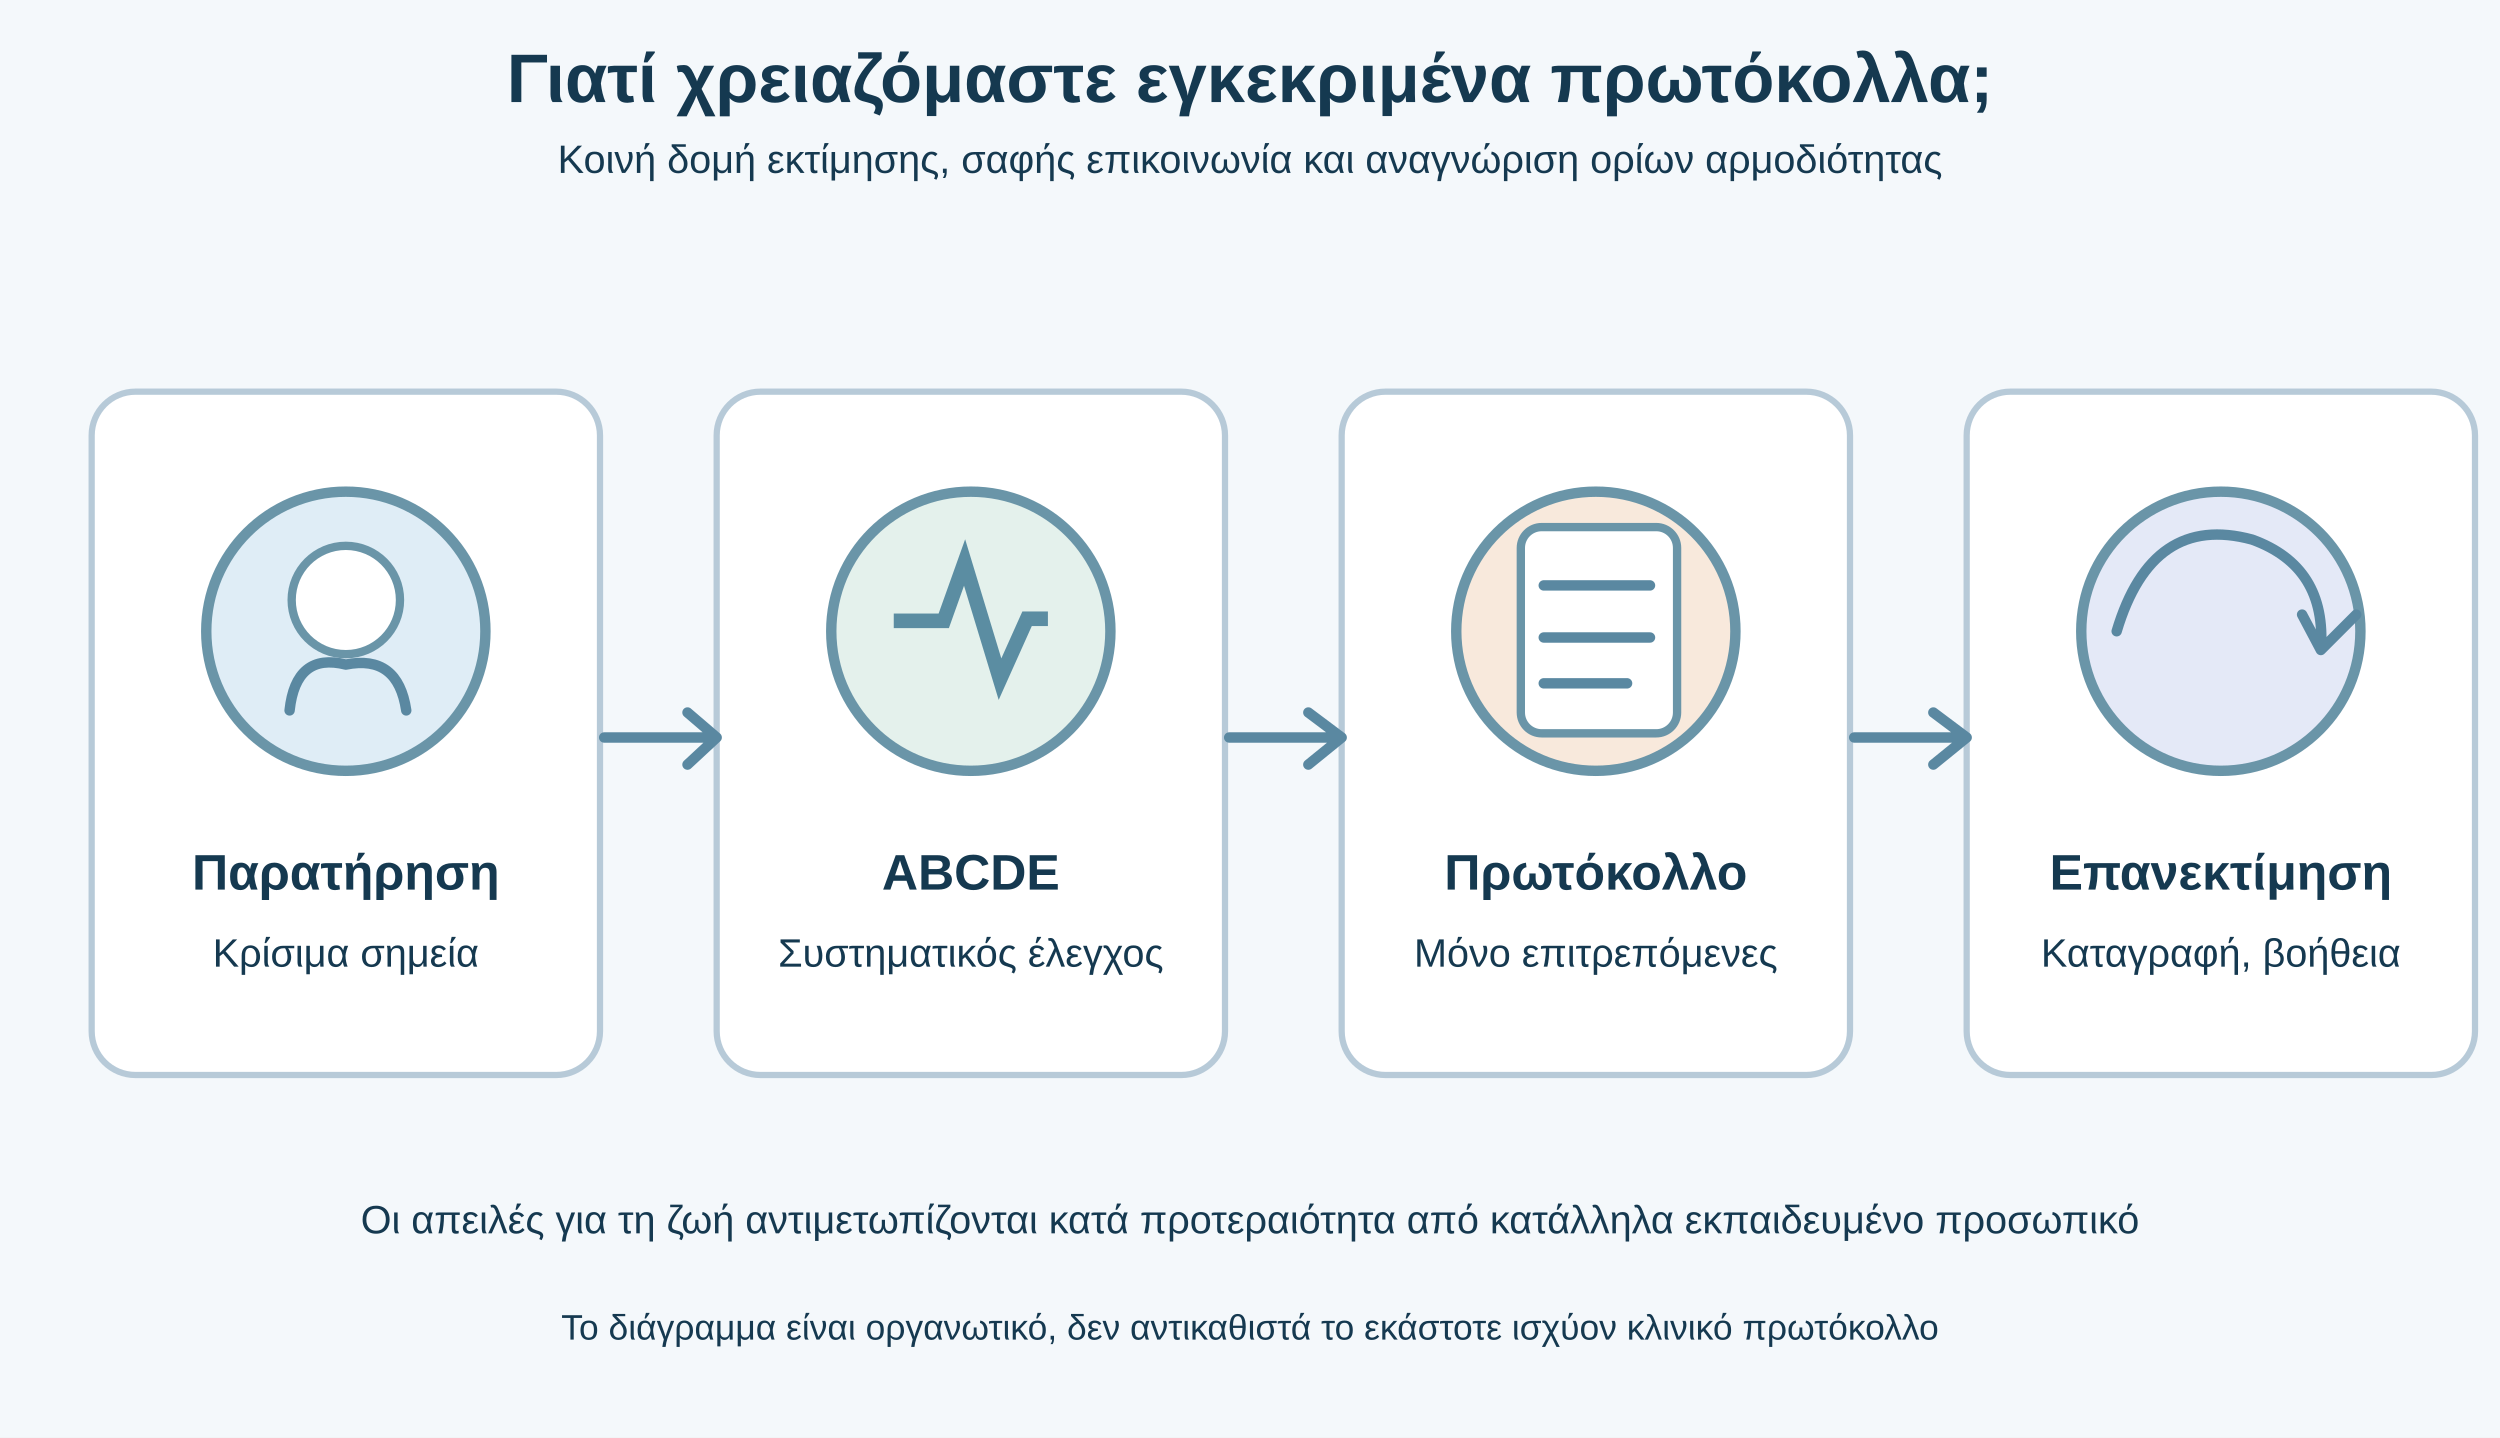
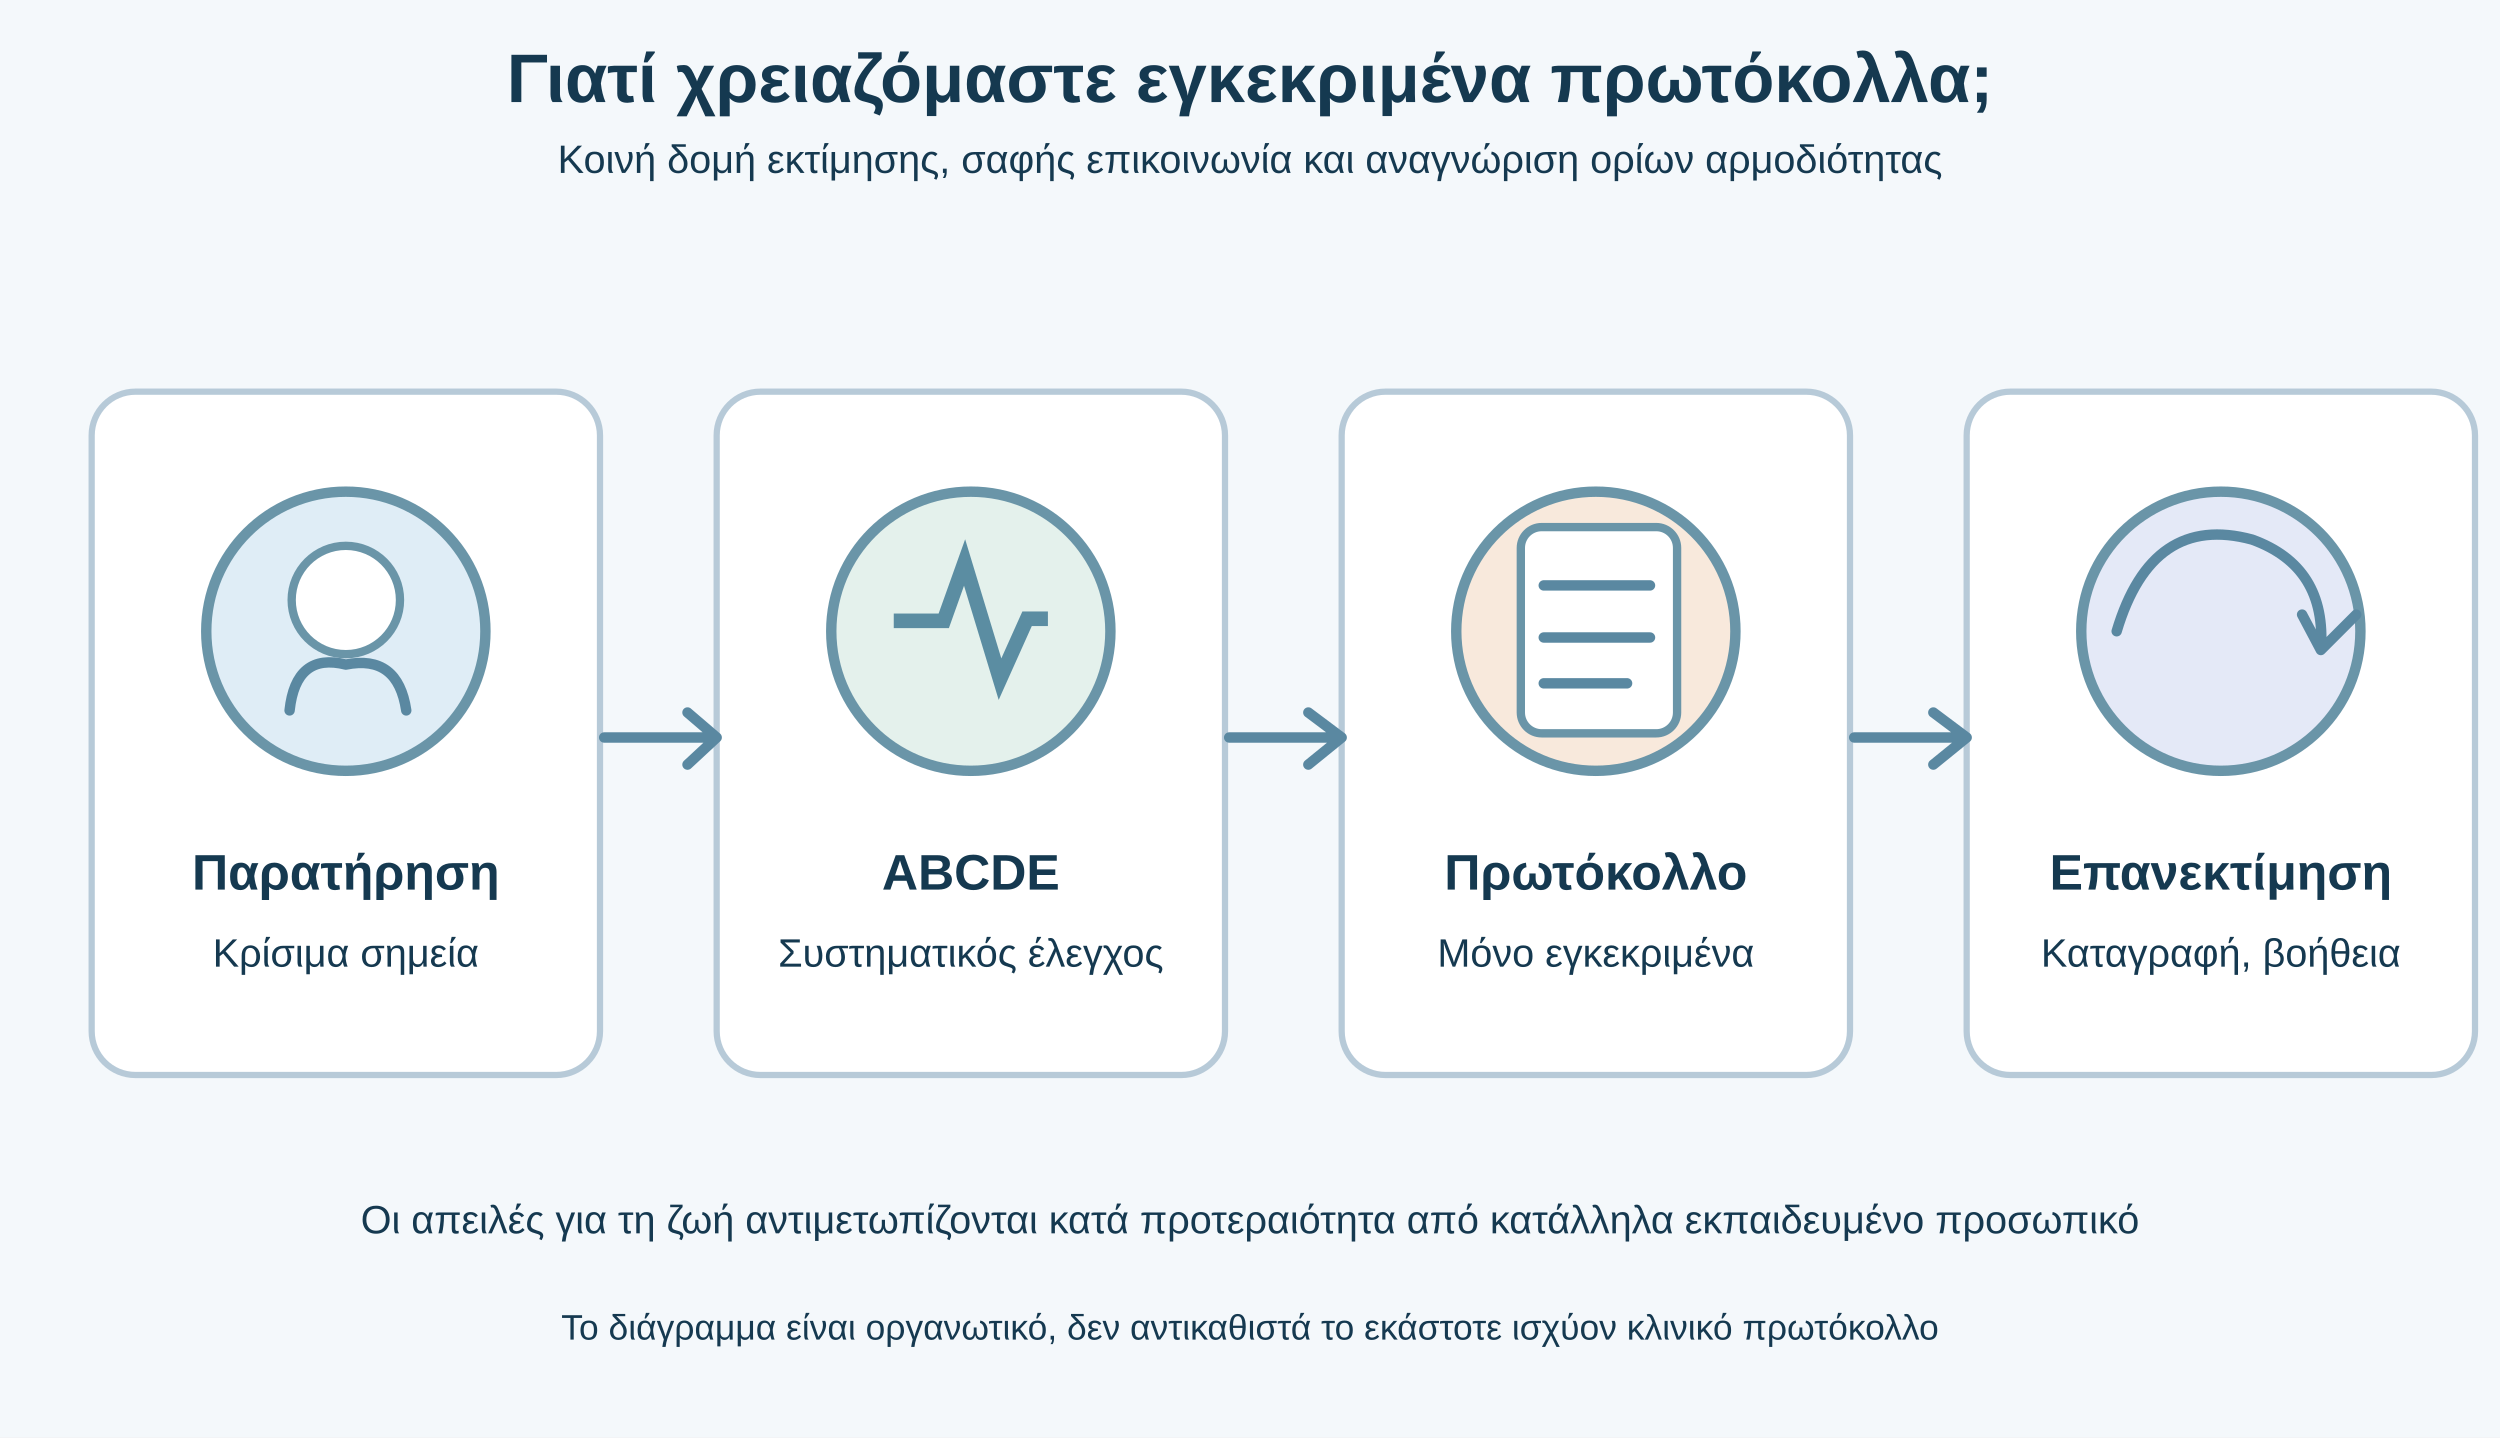
<svg xmlns="http://www.w3.org/2000/svg" viewBox="0 0 1200 690" role="img" aria-labelledby="title desc">
  <rect width="1200" height="690" fill="#f4f8fb" />
  <style>text{font-family:Arial,'DejaVu Sans',sans-serif;fill:#153950}.h{font-size:33px;font-weight:700}.t{font-size:24px;font-weight:700}.s{font-size:19px}.fine{font-size:17px}.line{stroke:#5a88a1;stroke-width:5;fill:none;stroke-linecap:round;stroke-linejoin:round}.card{fill:#fff;stroke:#b7cad8;stroke-width:3}</style>
  <text x="600" y="49" text-anchor="middle" class="h">Γιατί χρειαζόμαστε εγκεκριμένα πρωτόκολλα;</text>
  <text x="600" y="83" text-anchor="middle" class="s">Κοινή δομή εκτίμησης, σαφής επικοινωνία και αναγνώριση ορίων αρμοδιότητας</text>
  <g transform="translate(44 188)">
    <rect width="244" height="328" rx="21" class="card" />
    <circle cx="122" cy="115" r="67" fill="#dfedf6" stroke="#6a95a8" stroke-width="5" />
    <circle cx="122" cy="100" r="26" fill="#fff" stroke="#6a95a8" stroke-width="4" />
    <path d="M95 153Q98 125 122 131Q147 126 151 153" class="line" />
    <text x="122" y="239" text-anchor="middle" class="t">Παρατήρηση</text>
    <text x="122" y="276" text-anchor="middle" class="s">Κρίσιμα σημεία</text>
  </g>
  <g transform="translate(344 188)">
    <rect width="244" height="328" rx="21" class="card" />
    <circle cx="122" cy="115" r="67" fill="#e4f1ec" stroke="#6a95a8" stroke-width="5" />
    <path d="M85 110H109L119 82L136 138L149 109H159" stroke="#5b8da2" stroke-width="7" fill="none" />
    <text x="122" y="239" text-anchor="middle" class="t">ABCDE</text>
    <text x="122" y="276" text-anchor="middle" class="s">Συστηματικός έλεγχος</text>
  </g>
  <g transform="translate(644 188)">
    <rect width="244" height="328" rx="21" class="card" />
    <circle cx="122" cy="115" r="67" fill="#f8e9dc" stroke="#6a95a8" stroke-width="5" />
    <rect x="86" y="65" width="75" height="99" rx="10" fill="#fff" stroke="#6a95a8" stroke-width="4" />
    <path d="M97 93H148M97 118H148M97 140H137" class="line" stroke-width="3" />
    <text x="122" y="239" text-anchor="middle" class="t">Πρωτόκολλο</text>
-     <text x="122" y="276" text-anchor="middle" class="s">Μόνο επιτρεπόμενες</text>
+     <text x="122" y="276" text-anchor="middle" class="s">Μόνο εγκεκριμένα</text>
  </g>
  <g transform="translate(944 188)">
    <rect width="244" height="328" rx="21" class="card" />
    <circle cx="122" cy="115" r="67" fill="#e4e9f7" stroke="#6a95a8" stroke-width="5" />
    <path d="M72 115Q89 58 137 71Q173 84 170 124M170 124L161 107M170 124L187 107" class="line" />
    <text x="122" y="239" text-anchor="middle" class="t">Επανεκτίμηση</text>
    <text x="122" y="276" text-anchor="middle" class="s">Καταγραφή, βοήθεια</text>
  </g>
  <path d="M290 354H339M330 342L344 354L330 367M590 354H638M628 342L644 354L628 367M890 354H938M928 342L944 354L928 367" class="line" />
  <text x="600" y="592" text-anchor="middle" class="s">Οι απειλές για τη ζωή αντιμετωπίζονται κατά προτεραιότητα από κατάλληλα εκπαιδευμένο προσωπικό</text>
  <text x="600" y="643" text-anchor="middle" class="fine">Το διάγραμμα είναι οργανωτικό, δεν αντικαθιστά το εκάστοτε ισχύον κλινικό πρωτόκολλο</text>
</svg>
